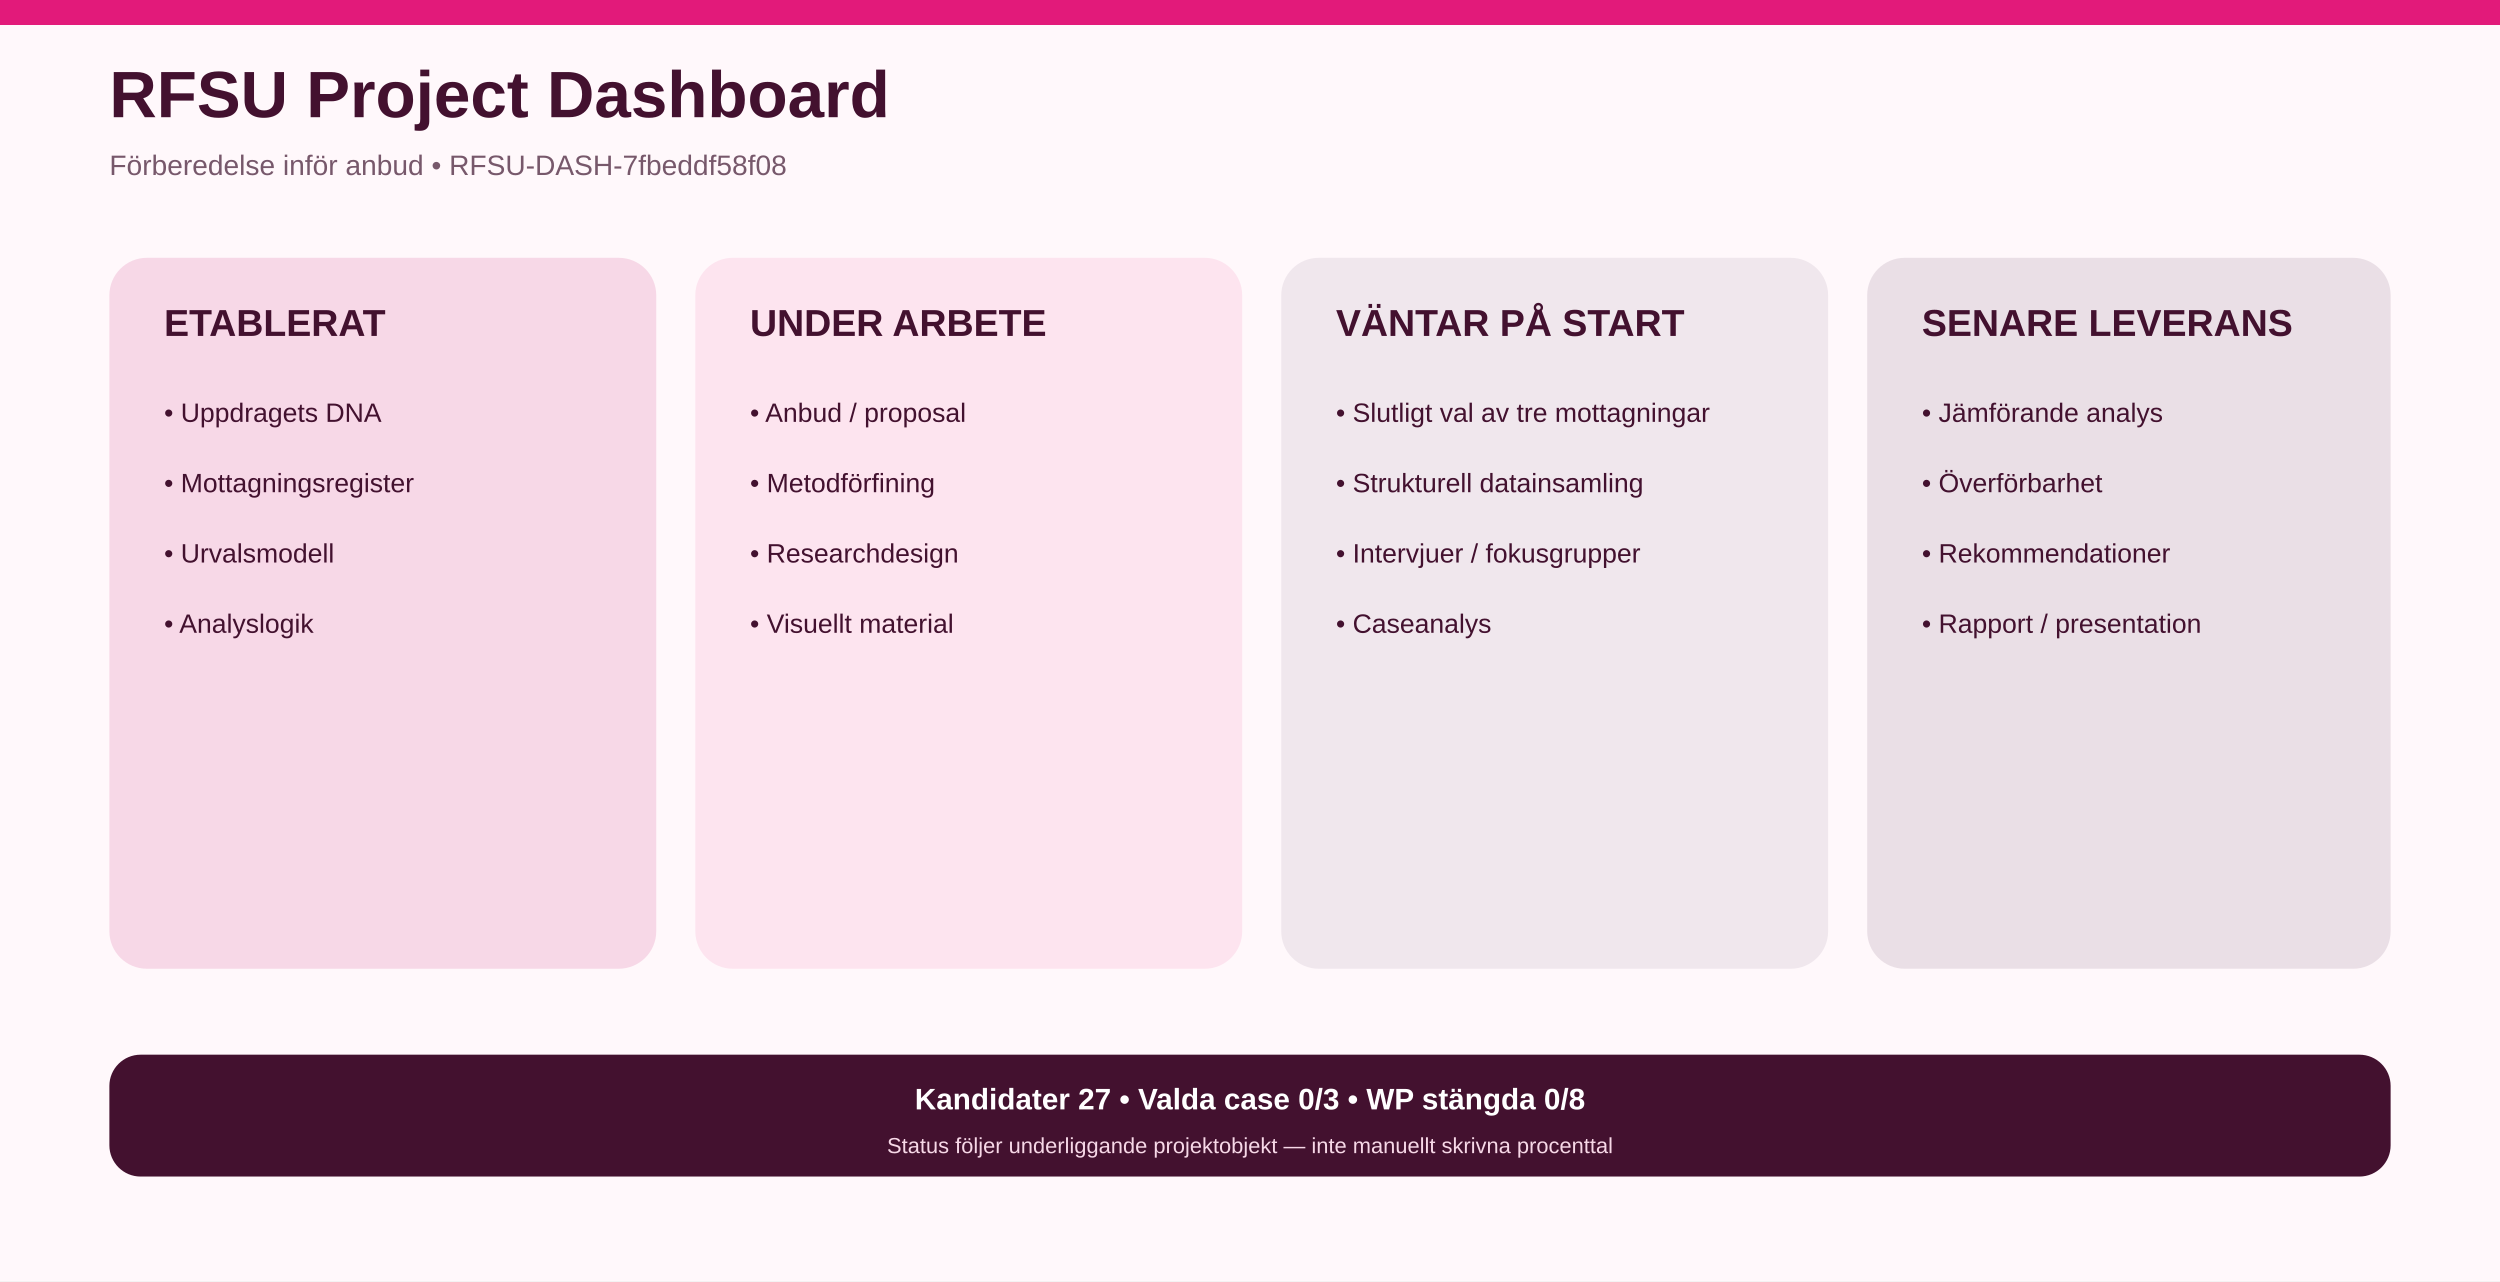
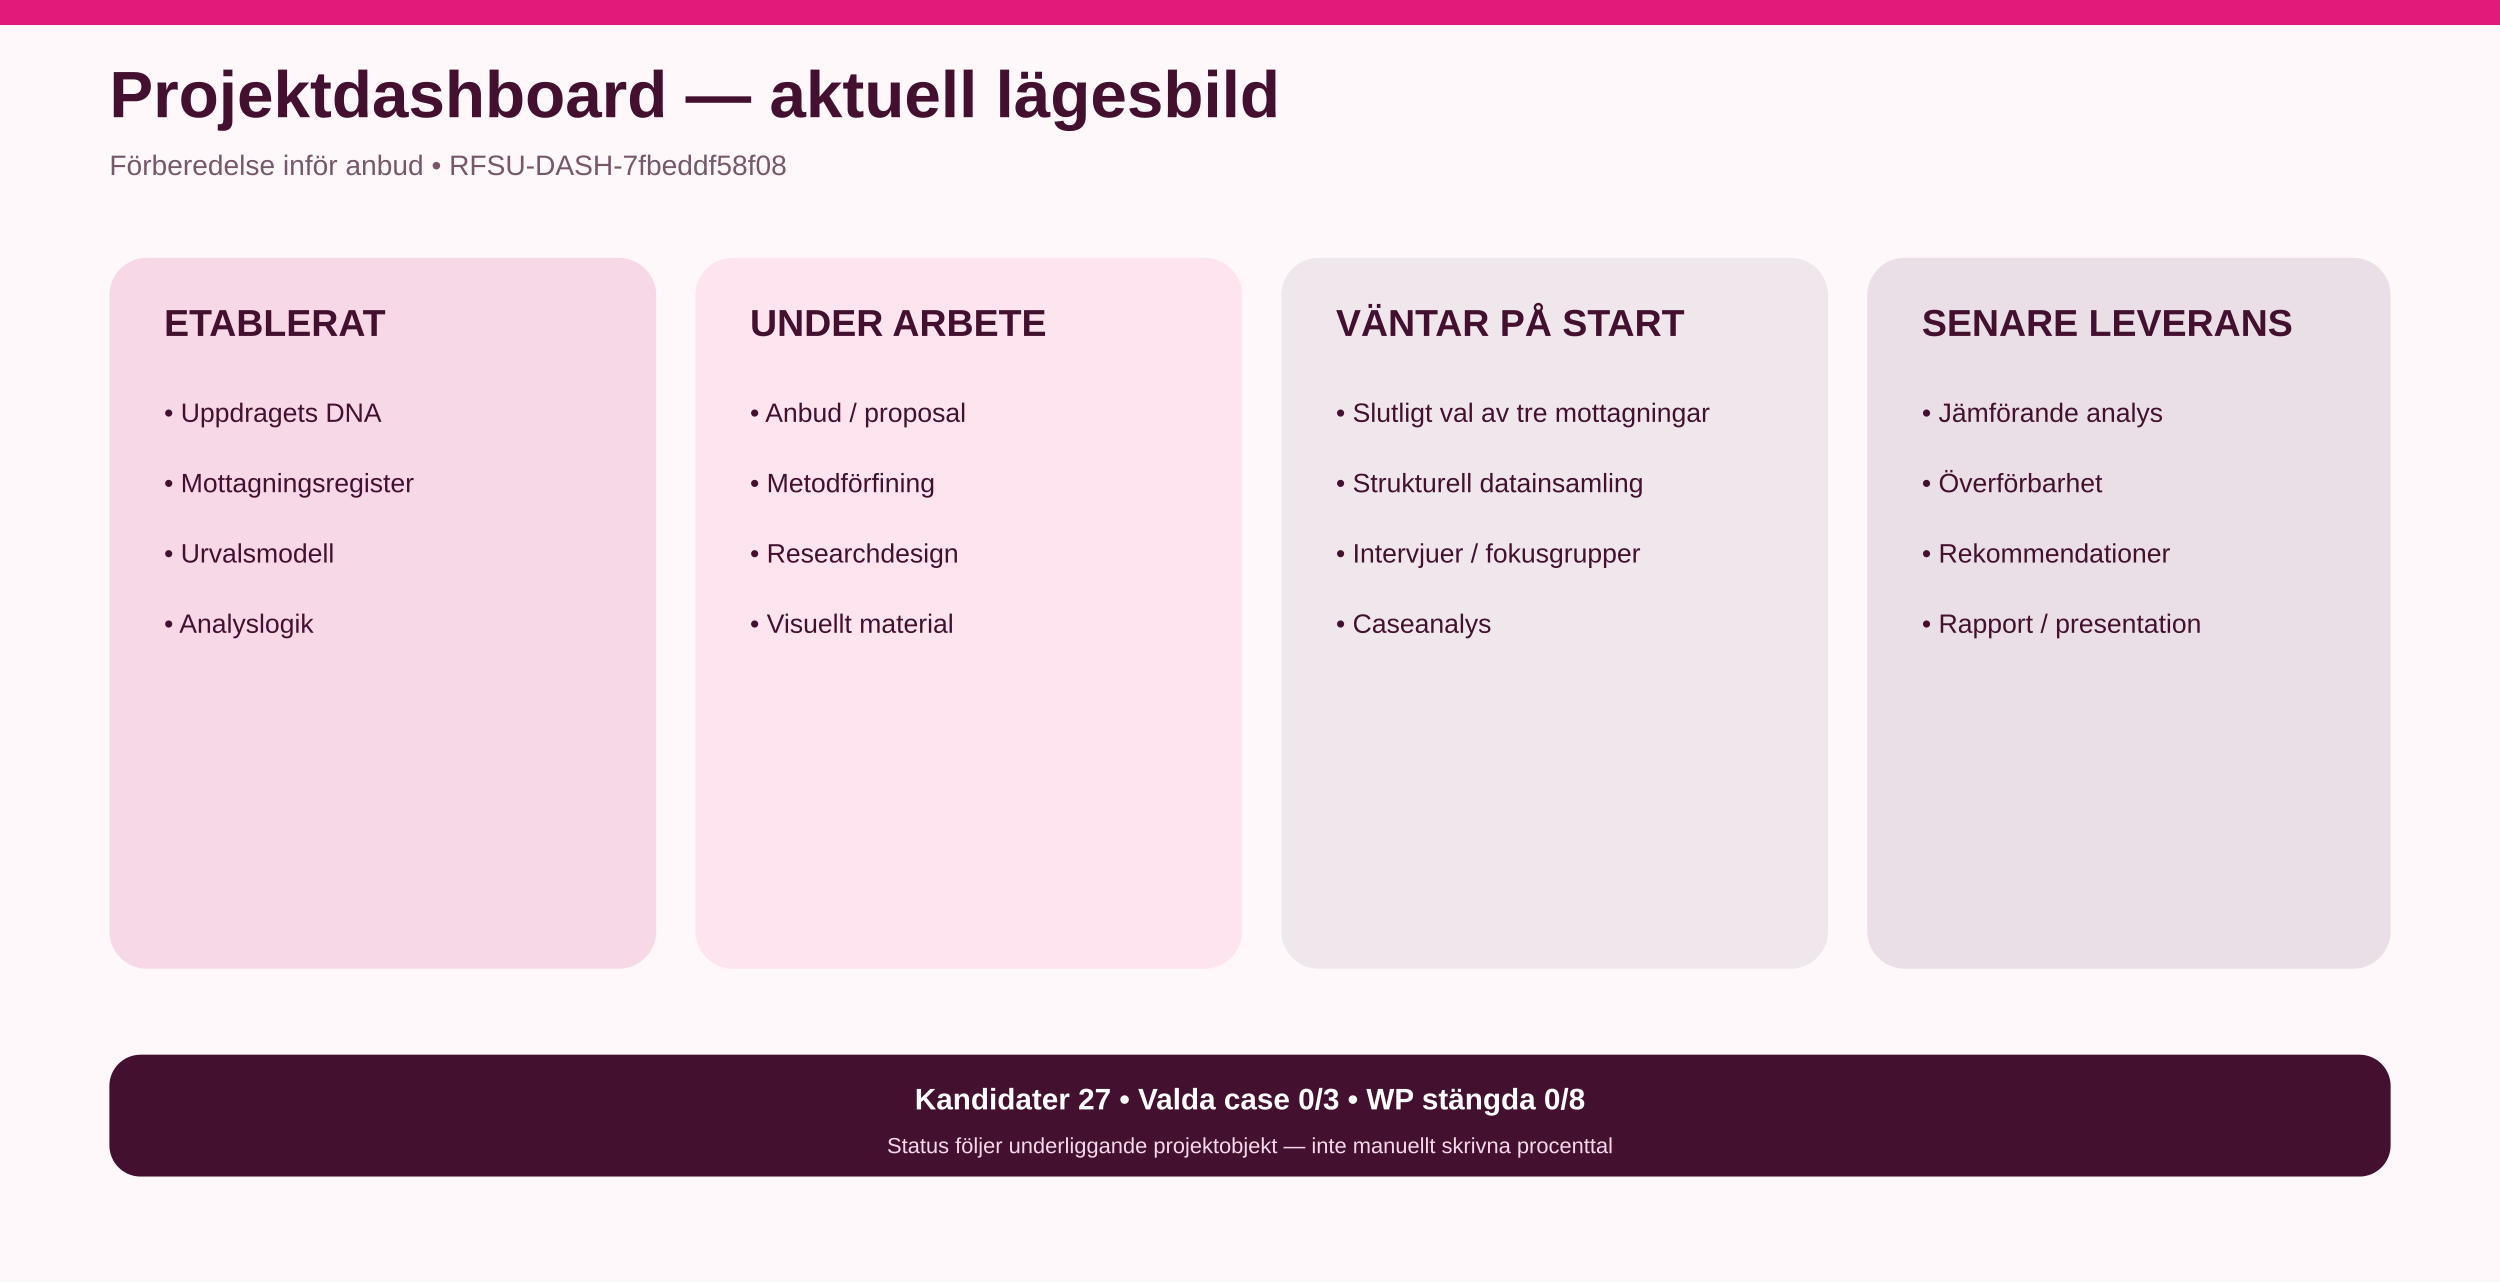
<svg xmlns="http://www.w3.org/2000/svg" width="1600" height="820" viewBox="0 0 1600 820">
  <rect width="1600" height="820" fill="#fff8fb" />
  <rect width="1600" height="16" fill="#e21a7a" />
-   <text x="70" y="75" font-family="Arial" font-size="42" font-weight="700" fill="#43112f">RFSU Project Dashboard</text>
+   <text x="70" y="75" font-family="Arial" font-size="42" font-weight="700" fill="#43112f">Projektdashboard — aktuell lägesbild</text>
  <text x="70" y="112" font-family="Arial" font-size="18" fill="#77586b">Förberedelse inför anbud • RFSU-DASH-7fbeddf58f08</text>
  <rect x="70" y="165" rx="24" width="350" height="455" fill="#f7d8e7" />
  <text x="105" y="215" font-family="Arial" font-size="24" font-weight="700" fill="#43112f">ETABLERAT</text>
  <text x="105" y="270" font-family="Arial" font-size="17" fill="#43112f">• Uppdragets DNA</text>
  <text x="105" y="315" font-family="Arial" font-size="17" fill="#43112f">• Mottagningsregister</text>
  <text x="105" y="360" font-family="Arial" font-size="17" fill="#43112f">• Urvalsmodell</text>
  <text x="105" y="405" font-family="Arial" font-size="17" fill="#43112f">• Analyslogik</text>
  <rect x="445" y="165" rx="24" width="350" height="455" fill="#fde4ef" />
  <text x="480" y="215" font-family="Arial" font-size="24" font-weight="700" fill="#43112f">UNDER ARBETE</text>
  <text x="480" y="270" font-family="Arial" font-size="17" fill="#43112f">• Anbud / proposal</text>
  <text x="480" y="315" font-family="Arial" font-size="17" fill="#43112f">• Metodförfining</text>
  <text x="480" y="360" font-family="Arial" font-size="17" fill="#43112f">• Researchdesign</text>
  <text x="480" y="405" font-family="Arial" font-size="17" fill="#43112f">• Visuellt material</text>
  <rect x="820" y="165" rx="24" width="350" height="455" fill="#f0e7ed" />
  <text x="855" y="215" font-family="Arial" font-size="24" font-weight="700" fill="#43112f">VÄNTAR PÅ START</text>
  <text x="855" y="270" font-family="Arial" font-size="17" fill="#43112f">• Slutligt val av tre mottagningar</text>
  <text x="855" y="315" font-family="Arial" font-size="17" fill="#43112f">• Strukturell datainsamling</text>
  <text x="855" y="360" font-family="Arial" font-size="17" fill="#43112f">• Intervjuer / fokusgrupper</text>
  <text x="855" y="405" font-family="Arial" font-size="17" fill="#43112f">• Caseanalys</text>
  <rect x="1195" y="165" rx="24" width="335" height="455" fill="#eadfe6" />
  <text x="1230" y="215" font-family="Arial" font-size="24" font-weight="700" fill="#43112f">SENARE LEVERANS</text>
  <text x="1230" y="270" font-family="Arial" font-size="17" fill="#43112f">• Jämförande analys</text>
  <text x="1230" y="315" font-family="Arial" font-size="17" fill="#43112f">• Överförbarhet</text>
  <text x="1230" y="360" font-family="Arial" font-size="17" fill="#43112f">• Rekommendationer</text>
  <text x="1230" y="405" font-family="Arial" font-size="17" fill="#43112f">• Rapport / presentation</text>
  <rect x="70" y="675" rx="20" width="1460" height="78" fill="#43112f" />
  <text x="800" y="710" text-anchor="middle" font-family="Arial" font-size="19" font-weight="700" fill="white">Kandidater 27 • Valda case 0/3 • WP stängda 0/8</text>
  <text x="800" y="738" text-anchor="middle" font-family="Arial" font-size="14" fill="#f7d8e7">Status följer underliggande projektobjekt — inte manuellt skrivna procenttal</text>
</svg>
